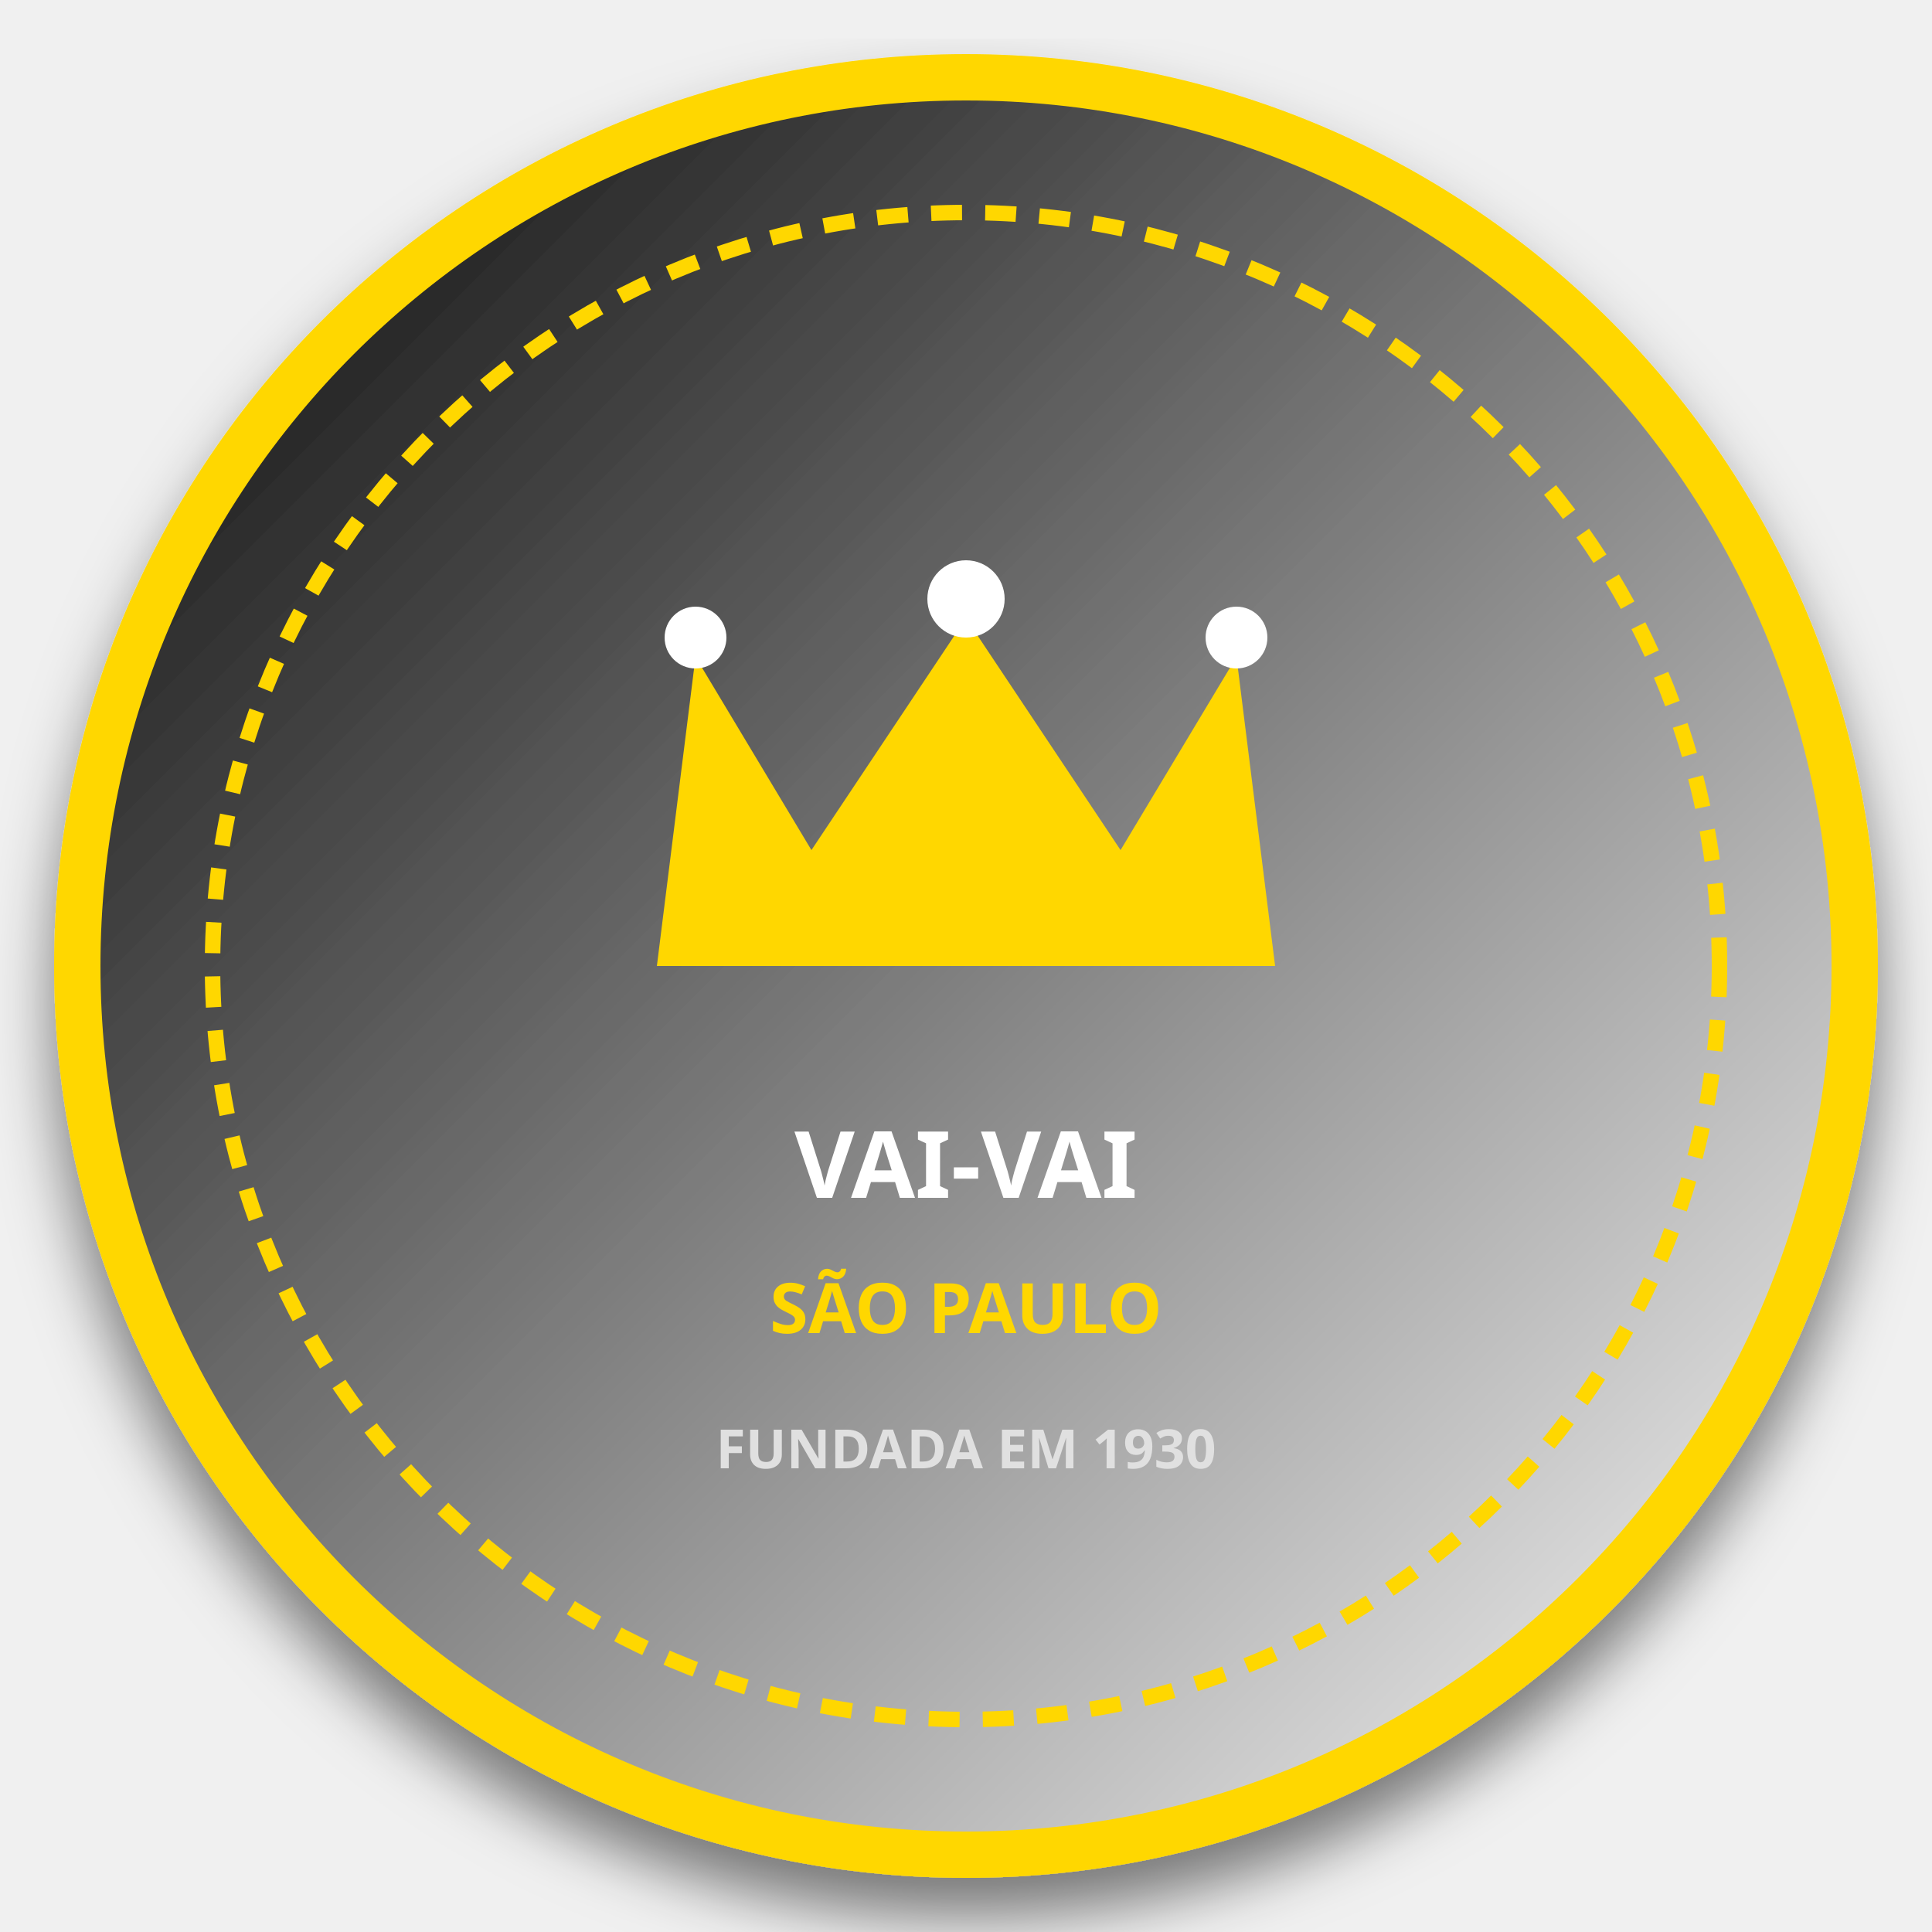
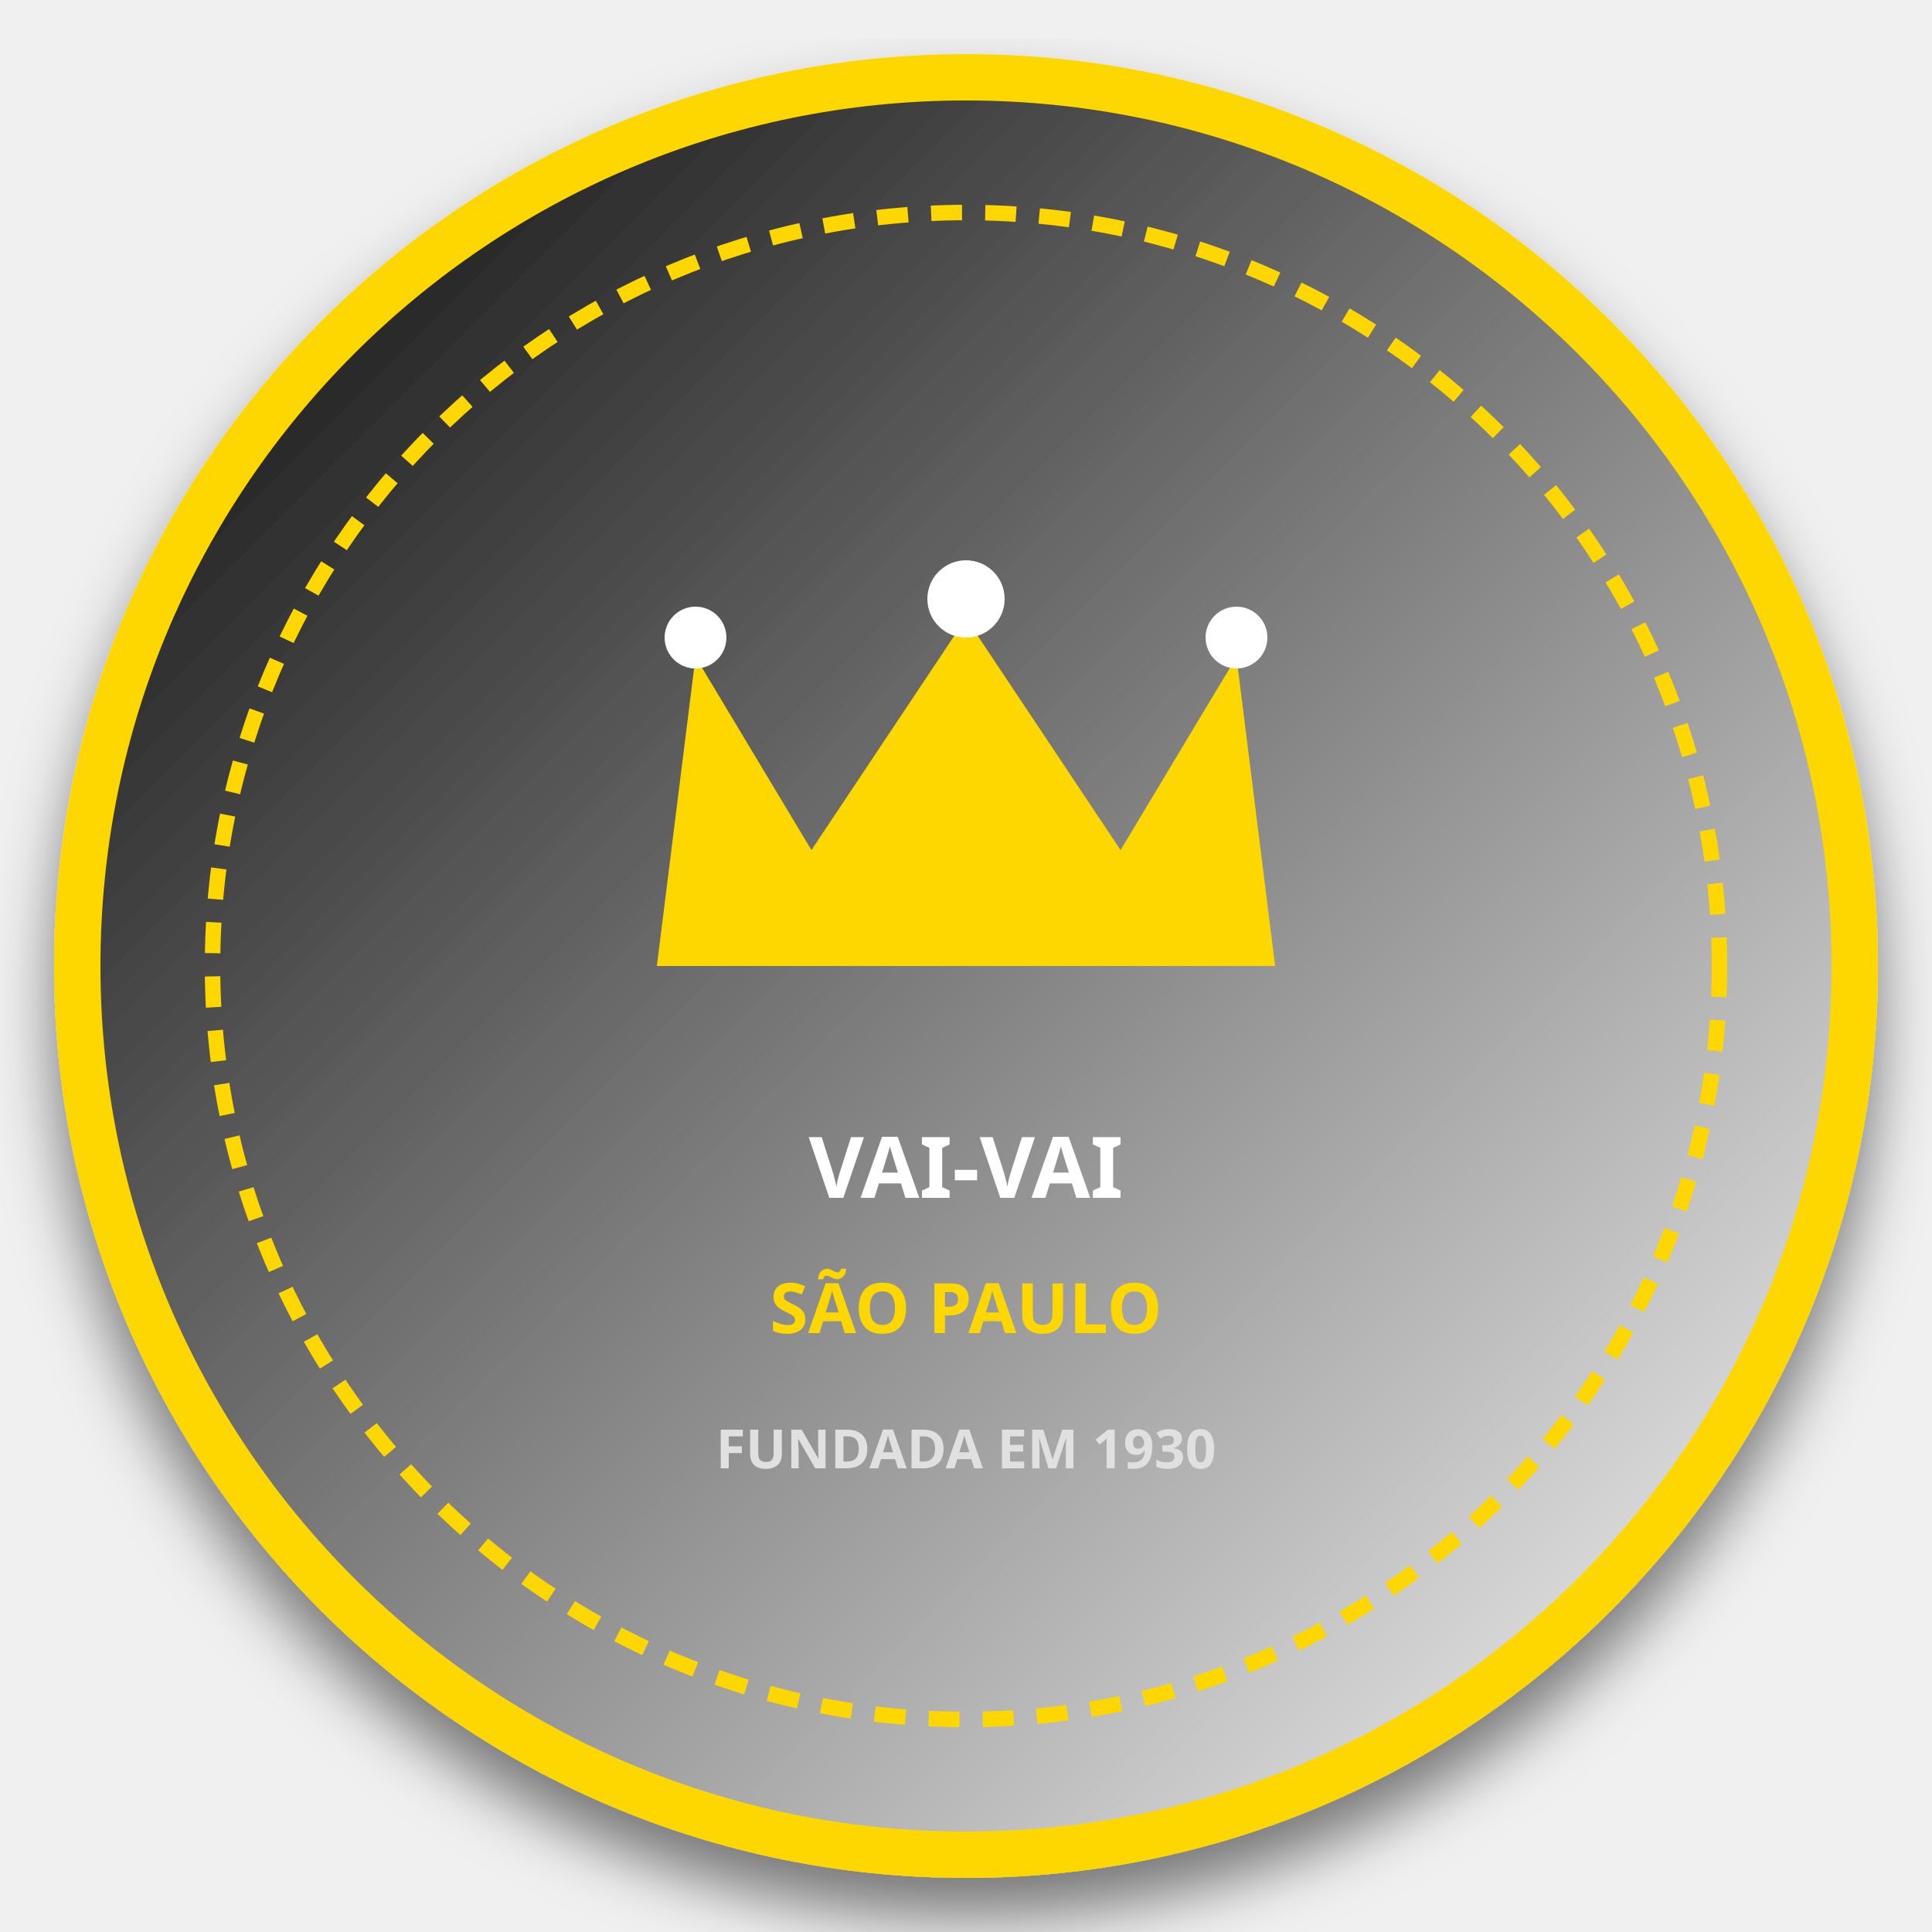
- <svg xmlns="http://www.w3.org/2000/svg" viewBox="0 0 500 500" width="100%" height="100%">
+ <svg xmlns="http://www.w3.org/2000/svg" viewBox="0 0 500 500" width="500" height="500">
  <defs>
    <linearGradient id="bgGrad_vai-vai" x1="0%" y1="0%" x2="100%" y2="100%">
      <stop offset="0%" stop-color="#000000" />
      <stop offset="100%" stop-color="#FFFFFF" />
    </linearGradient>
    <filter id="shadow_vai-vai" x="-20%" y="-20%" width="140%" height="140%">
      <feDropShadow dx="0" dy="10" stdDeviation="8" flood-color="#000000" flood-opacity="0.5" />
    </filter>
  </defs>
  <circle cx="250" cy="250" r="230" fill="url(#bgGrad_vai-vai)" stroke="#FFD700" stroke-width="12" filter="url(#shadow_vai-vai)" />
  <circle cx="250" cy="250" r="195" fill="none" stroke="#FFD700" stroke-width="4" stroke-dasharray="8 6" />
  <path d="M 180 170 L 210 220 L 250 160 L 290 220 L 320 170 L 330 250 L 170 250 Z" fill="#FFD700" />
  <circle cx="180" cy="165" r="8" fill="#FFF" />
  <circle cx="250" cy="155" r="10" fill="#FFF" />
  <circle cx="320" cy="165" r="8" fill="#FFF" />
-   <text x="250" y="310" font-family="sans-serif" font-weight="900" font-size="24" fill="#FFFFFF" text-anchor="middle">VAI-VAI</text>
+   <text x="250" y="310" font-family="sans-serif" font-weight="900" font-size="22" fill="#FFFFFF" text-anchor="middle">VAI-VAI</text>
  <text x="250" y="345" font-family="sans-serif" font-weight="700" font-size="18" fill="#FFD700" text-anchor="middle">SÃO PAULO</text>
  <text x="250" y="380" font-family="sans-serif" font-weight="600" font-size="14" fill="#E0E0E0" text-anchor="middle">FUNDADA EM 1930</text>
</svg>
